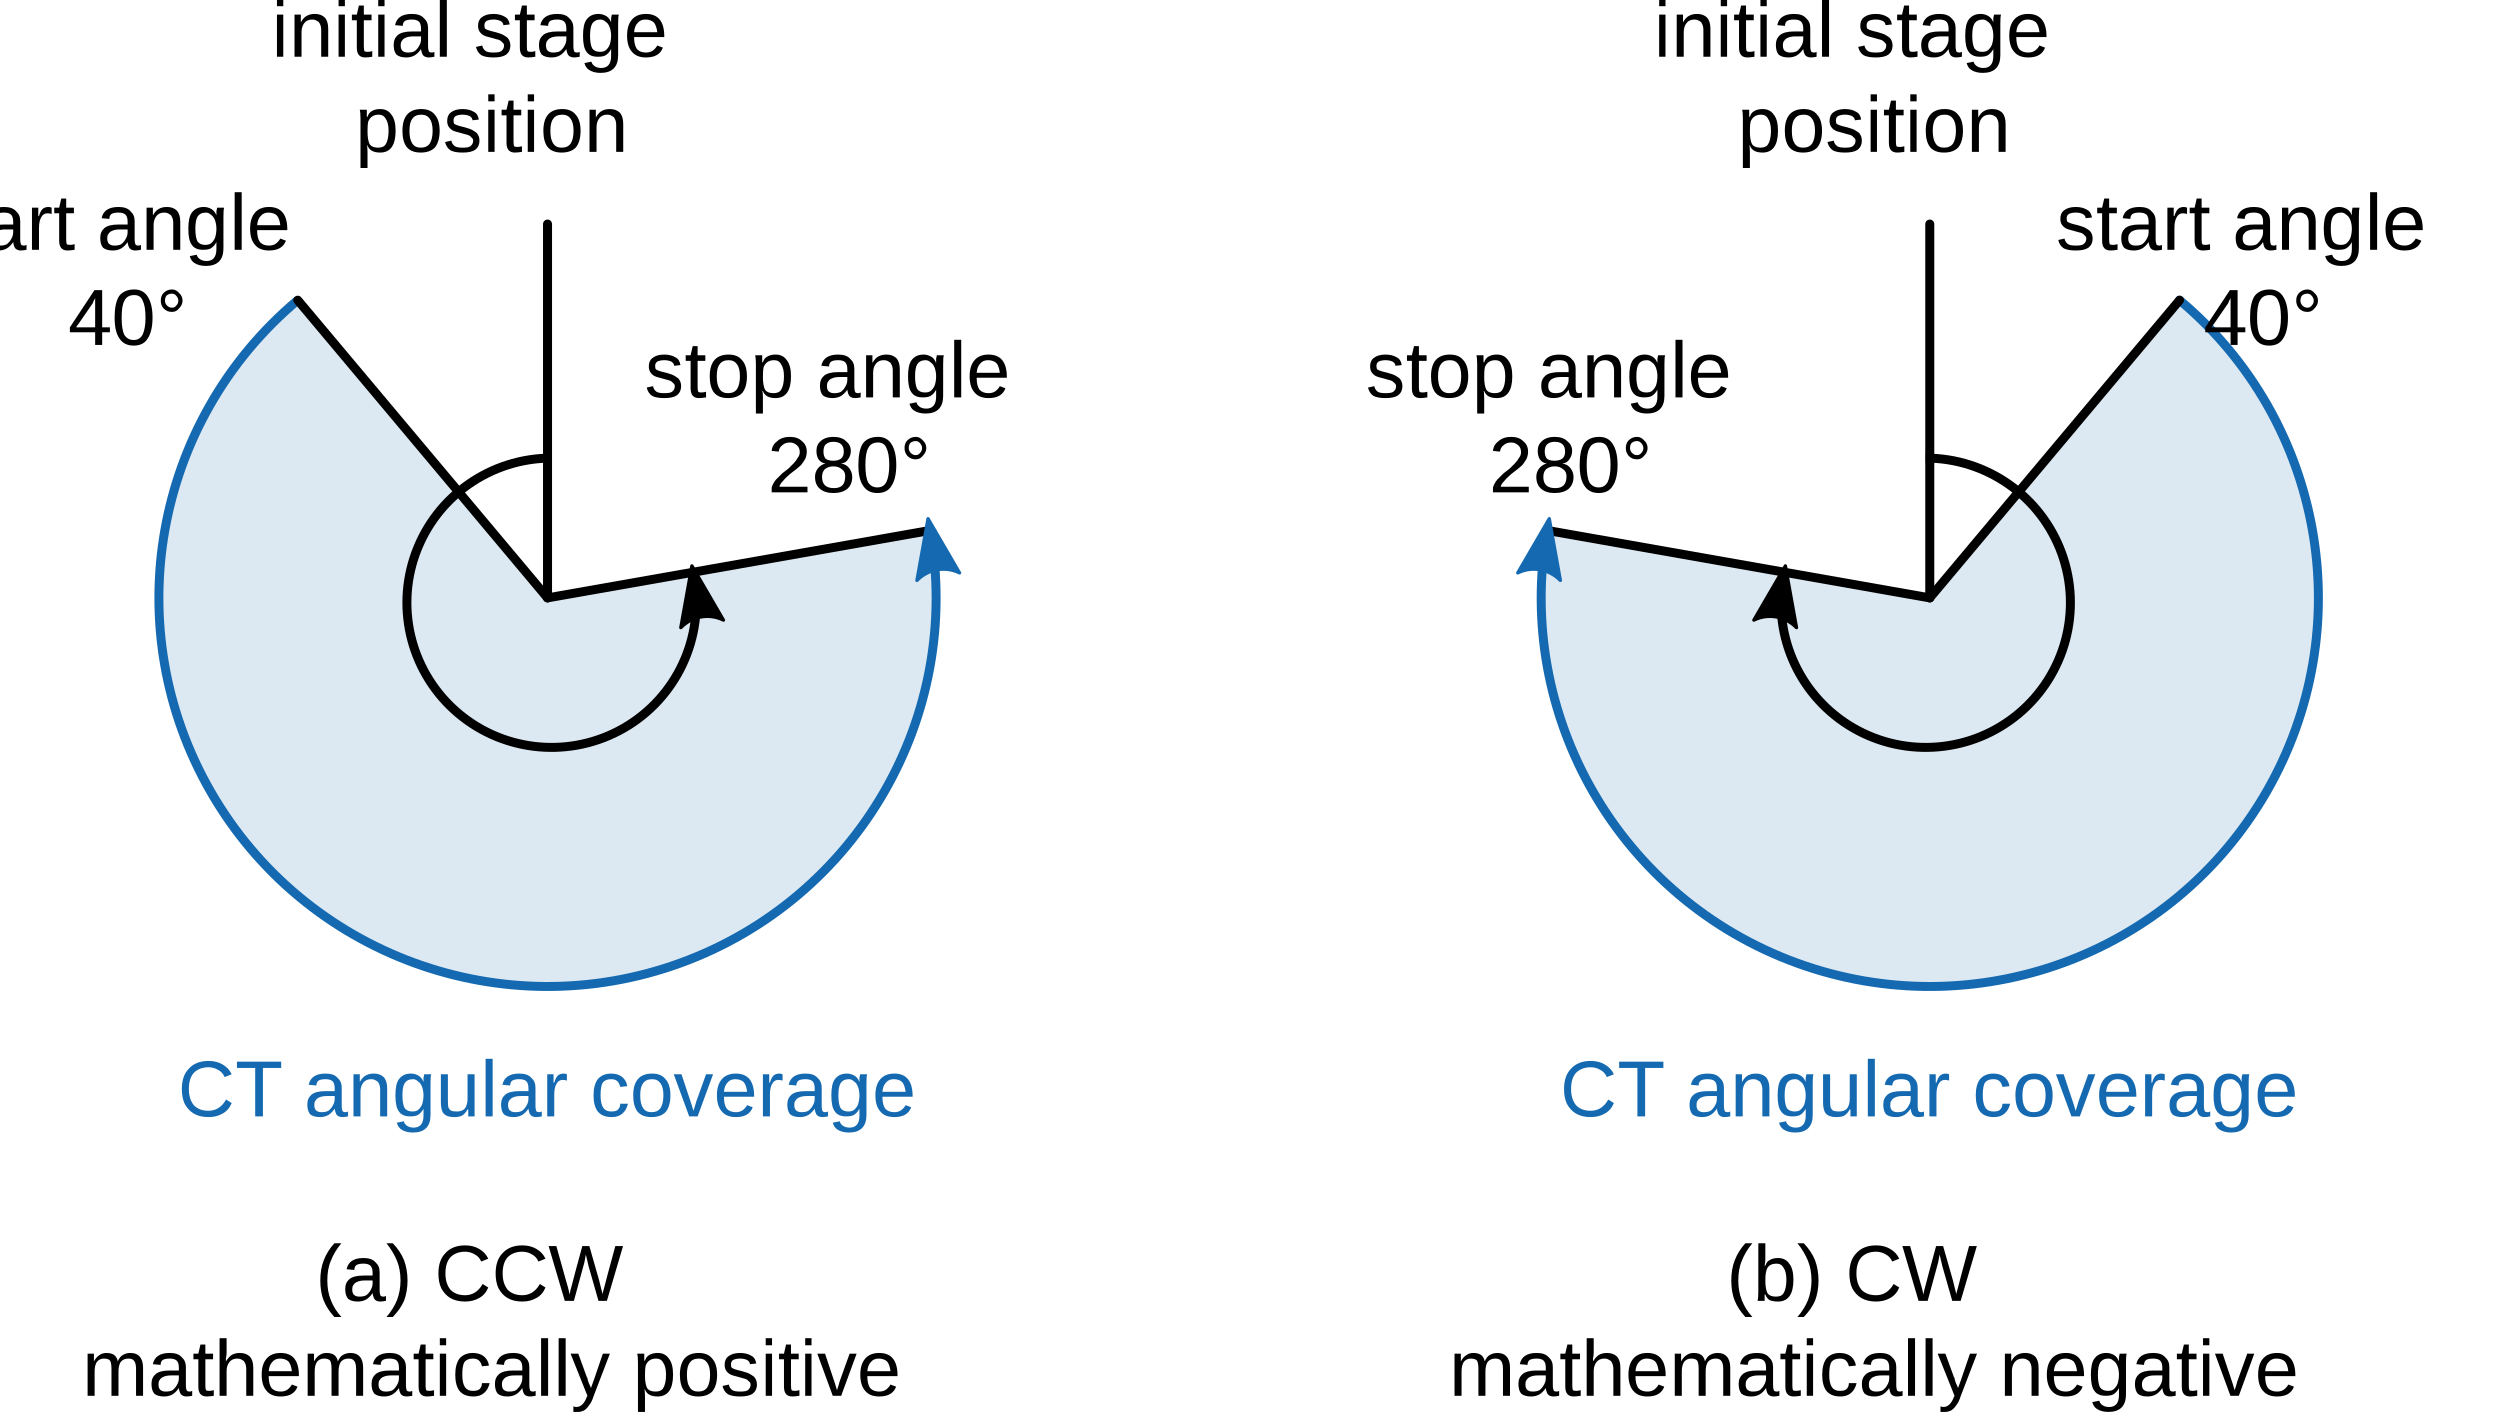
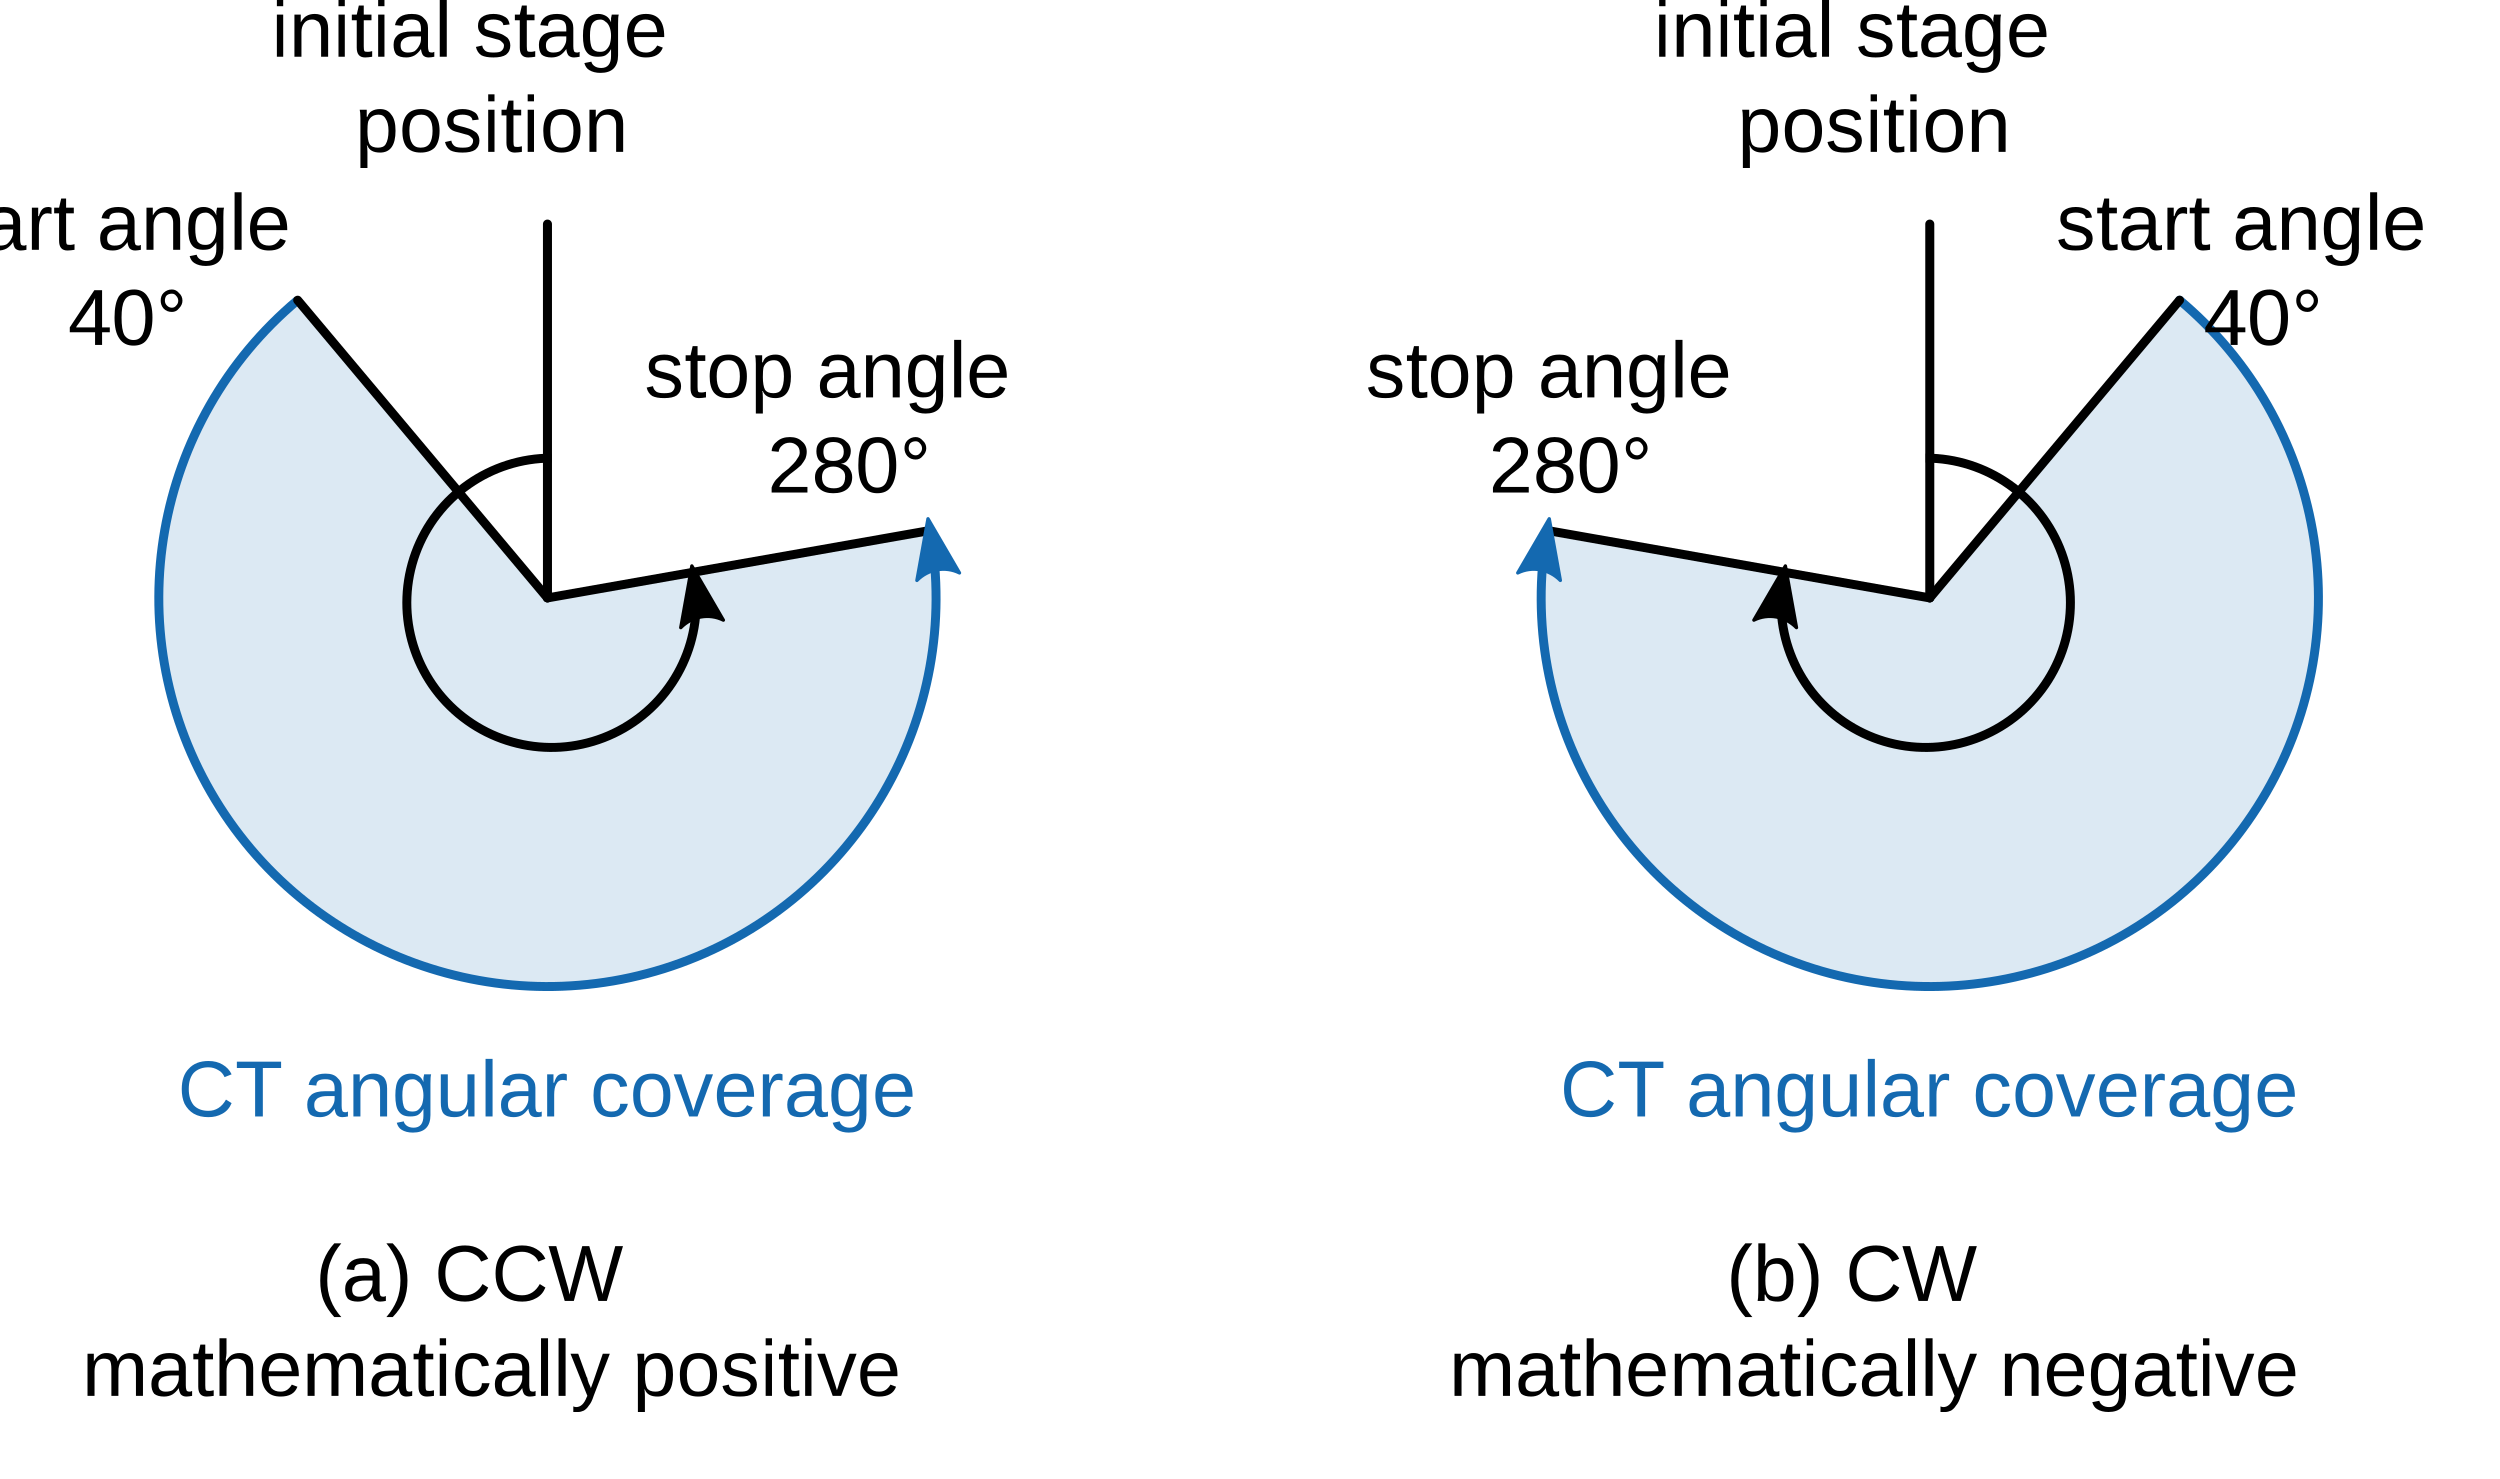
- <svg xmlns="http://www.w3.org/2000/svg" width="55.646mm" height="31.44mm" viewBox="0 0 55.646 31.44" version="1.1" id="svg8">
+ <svg xmlns="http://www.w3.org/2000/svg" width="55.643mm" height="32.9mm" viewBox="0 0 55.643 32.9" version="1.1" id="svg8">
  <defs id="defs2">
    <marker orient="auto" refY="0" refX="0" id="marker3279" style="overflow:visible">
      <path id="path3277" style="fill:none;fill-opacity:1;fill-rule:evenodd;stroke:#008de1;stroke-width:0.625;stroke-linejoin:round;stroke-opacity:1" d="M 8.719,4.034 -2.207,0.016 8.719,-4.002 c -1.745,2.372 -1.735,5.617 -6e-7,8.035 z" transform="scale(0.6)" />
    </marker>
    <marker orient="auto" refY="0" refX="0" id="marker3197" style="overflow:visible">
      <path id="path3195" style="fill:#1469b0;fill-opacity:1;fill-rule:evenodd;stroke:#1469b0;stroke-width:0.625;stroke-linejoin:round;stroke-opacity:1" d="M 8.719,4.034 -2.207,0.016 8.719,-4.002 c -1.745,2.372 -1.735,5.617 -6e-7,8.035 z" transform="scale(0.6)" />
    </marker>
    <marker orient="auto" refY="0" refX="0" id="marker3121" style="overflow:visible">
      <path id="path3119" style="fill:#008de1;fill-opacity:1;fill-rule:evenodd;stroke:#008de1;stroke-width:0.625;stroke-linejoin:round;stroke-opacity:1" d="M 8.719,4.034 -2.207,0.016 8.719,-4.002 c -1.745,2.372 -1.735,5.617 -6e-7,8.035 z" transform="scale(0.6)" />
    </marker>
    <marker orient="auto" refY="0" refX="0" id="marker2555" style="overflow:visible">
      <path id="path2553" style="fill:#000000;fill-opacity:1;fill-rule:evenodd;stroke:#000000;stroke-width:0.625;stroke-linejoin:round;stroke-opacity:1" d="M 8.719,4.034 -2.207,0.016 8.719,-4.002 c -1.745,2.372 -1.735,5.617 -6e-7,8.035 z" transform="scale(0.6)" />
    </marker>
    <marker style="overflow:visible" id="marker2485" refX="0" refY="0" orient="auto">
      <path transform="scale(0.6)" d="M 8.719,4.034 -2.207,0.016 8.719,-4.002 c -1.745,2.372 -1.735,5.617 -6e-7,8.035 z" style="fill:#000000;fill-opacity:1;fill-rule:evenodd;stroke:#000000;stroke-width:0.625;stroke-linejoin:round;stroke-opacity:1" id="path2483" />
    </marker>
    <marker orient="auto" refY="0" refX="0" id="marker1200-8" style="overflow:visible">
      <path id="path1198-1" style="fill:#000000;fill-opacity:1;fill-rule:evenodd;stroke:#000000;stroke-width:0.625;stroke-linejoin:round;stroke-opacity:1" d="M 8.719,4.034 -2.207,0.016 8.719,-4.002 c -1.745,2.372 -1.735,5.617 -6e-7,8.035 z" transform="scale(0.6)" />
    </marker>
    <marker orient="auto" refY="0" refX="0" id="marker2555-1" style="overflow:visible">
      <path id="path2553-5" style="fill:#000000;fill-opacity:1;fill-rule:evenodd;stroke:#000000;stroke-width:0.625;stroke-linejoin:round;stroke-opacity:1" d="M 8.719,4.034 -2.207,0.016 8.719,-4.002 c -1.745,2.372 -1.735,5.617 -6e-7,8.035 z" transform="scale(0.6)" />
    </marker>
    <marker style="overflow:visible" id="marker2485-2" refX="0" refY="0" orient="auto">
      <path transform="scale(0.6)" d="M 8.719,4.034 -2.207,0.016 8.719,-4.002 c -1.745,2.372 -1.735,5.617 -6e-7,8.035 z" style="fill:#000000;fill-opacity:1;fill-rule:evenodd;stroke:#000000;stroke-width:0.625;stroke-linejoin:round;stroke-opacity:1" id="path2483-4" />
    </marker>
    <marker orient="auto" refY="0" refX="0" id="marker3279-5" style="overflow:visible">
      <path id="path3277-4" style="fill:#1469b0;fill-opacity:1;fill-rule:evenodd;stroke:#1469b0;stroke-width:0.625;stroke-linejoin:round;stroke-opacity:1" d="M 8.719,4.034 -2.207,0.016 8.719,-4.002 c -1.745,2.372 -1.735,5.617 -6e-7,8.035 z" transform="scale(0.6)" />
    </marker>
  </defs>
-   <g id="layer1" transform="translate(-47.2923,-33.99859)">
+   <g id="layer1" transform="translate(-47.29445,-33.99859)">
    <text xml:space="preserve" style="font-style:normal;font-variant:normal;font-weight:normal;font-stretch:normal;font-size:1.764px;line-height:1;font-family:Arial;-inkscape-font-specification:Arial;letter-spacing:0px;word-spacing:0px;fill:#000000;fill-opacity:1;stroke:none;stroke-width:0.265" x="59.458" y="62.951" id="text1308-3-6">
      <tspan x="59.458" y="62.951" style="font-style:normal;font-variant:normal;font-weight:normal;font-stretch:normal;font-size:1.764px;line-height:1.2;font-family:Arial;-inkscape-font-specification:Arial;text-align:center;text-anchor:middle;stroke-width:0.265" id="tspan1412-7">(a) CCW</tspan>
      <tspan x="59.458" y="65.067" style="font-style:normal;font-variant:normal;font-weight:normal;font-stretch:normal;font-size:1.764px;line-height:1.2;font-family:Arial;-inkscape-font-specification:Arial;text-align:center;text-anchor:middle;stroke-width:0.265" id="tspan2159">mathematically positive</tspan>
    </text>
    <text xml:space="preserve" style="font-style:normal;font-variant:normal;font-weight:normal;font-stretch:normal;font-size:1.764px;line-height:1;font-family:Arial;-inkscape-font-specification:Arial;letter-spacing:0px;word-spacing:0px;fill:#000000;fill-opacity:1;stroke:none;stroke-width:0.265" x="59.457" y="35.261" id="text1308-3">
      <tspan id="tspan1306-5" x="59.457" y="35.261" style="font-style:normal;font-variant:normal;font-weight:normal;font-stretch:normal;font-size:1.764px;line-height:1.2;font-family:Arial;-inkscape-font-specification:Arial;text-align:center;text-anchor:middle;stroke-width:0.265">initial stage</tspan>
      <tspan x="59.457" y="37.378" style="font-style:normal;font-variant:normal;font-weight:normal;font-stretch:normal;font-size:1.764px;line-height:1.2;font-family:Arial;-inkscape-font-specification:Arial;text-align:center;text-anchor:middle;stroke-width:0.265" id="tspan1412">position</tspan>
    </text>
    <text xml:space="preserve" style="font-style:normal;font-weight:normal;font-size:10.583px;line-height:1.25;font-family:sans-serif;letter-spacing:0px;word-spacing:0px;fill:#000000;fill-opacity:1;stroke:none;stroke-width:0.265" x="51.245" y="58.846" id="text1308-6-2">
      <tspan id="tspan1306-2-4" x="51.245" y="58.846" style="font-style:normal;font-variant:normal;font-weight:normal;font-stretch:normal;font-size:1.764px;font-family:Arial;-inkscape-font-specification:Arial;fill:#1469b0;fill-opacity:1;stroke-width:0.265">CT angular coverage</tspan>
    </text>
    <g style="stroke-width:0.124;stroke-miterlimit:4;stroke-dasharray:none" transform="matrix(1.619258,0,0,1.619258,-11.74693,12.49803)" id="g3453">
      <path style="fill:none;stroke:#000000;stroke-width:0.124;stroke-linecap:round;stroke-linejoin:miter;stroke-miterlimit:4;stroke-dasharray:none;stroke-opacity:1" d="m 43.987,21.496 3e-6,-5.138" id="path2791" />
      <g style="stroke-width:0.157;stroke-miterlimit:4;stroke-dasharray:none" id="g2808" transform="matrix(0.7853144,0,0,0.7853144,9.499168,4.516519)">
        <path style="fill:#1469b0;fill-opacity:0.145;stroke:none;stroke-width:0.157;stroke-linecap:round;stroke-linejoin:miter;stroke-miterlimit:4;stroke-dasharray:none;stroke-dashoffset:0;stroke-opacity:1" id="path2810" d="m 50.613,20.441 a 6.801,6.802 0 0 1 -4.372,7.572 6.801,6.802 0 0 1 -8.216,-2.991 6.801,6.802 0 0 1 1.518,-8.611 l 4.372,5.21 z" />
        <path d="m 46.481,21.267 a 2.533,2.533 0 0 1 -1.228,2.633 2.533,2.533 0 0 1 -2.894,-0.253 2.533,2.533 0 0 1 -0.752,-2.806 2.533,2.533 0 0 1 2.38,-1.666" id="path2545" style="fill:none;fill-opacity:1;stroke:#000000;stroke-width:0.157;stroke-linecap:butt;stroke-linejoin:miter;stroke-miterlimit:4;stroke-dasharray:none;stroke-dashoffset:0;stroke-opacity:1;marker-start:url(#marker2555)" />
        <path id="path2801" d="m 43.916,21.622 6.698,-1.181" style="fill:none;stroke:#000000;stroke-width:0.157;stroke-linecap:round;stroke-linejoin:miter;stroke-miterlimit:4;stroke-dasharray:none;stroke-opacity:1" />
        <path style="fill:none;fill-opacity:0.376;stroke:#1469b0;stroke-width:0.157;stroke-linecap:butt;stroke-linejoin:miter;stroke-miterlimit:4;stroke-dasharray:none;stroke-dashoffset:0;stroke-opacity:1;marker-start:url(#marker3197)" id="path2810-6" d="m 50.614,20.441 a 6.802,6.802 0 0 1 -4.372,7.572 6.802,6.802 0 0 1 -8.217,-2.991 6.802,6.802 0 0 1 1.518,-8.611" />
        <g id="g2832" transform="matrix(1.253533,0,0,1.253533,-11.17149,-5.519609)" style="stroke-width:0.125;stroke-miterlimit:4;stroke-dasharray:none">
          <circle d="m 41.56,18.815 a 3.775,3.775 0 0 1 2.427,-0.883" style="fill:none;fill-opacity:1;stroke:#000000;stroke-width:0.125;stroke-linecap:butt;stroke-linejoin:miter;stroke-miterlimit:4;stroke-dasharray:none;stroke-dashoffset:0;stroke-opacity:1;marker-start:url(#marker2485)" id="path2475" />
          <path style="fill:none;stroke:#000000;stroke-width:0.125;stroke-linecap:round;stroke-linejoin:miter;stroke-miterlimit:4;stroke-dasharray:none;stroke-opacity:1" d="m 40.458,17.495 3.487,4.156" id="path2799" />
        </g>
      </g>
    </g>
    <text xml:space="preserve" style="font-style:normal;font-variant:normal;font-weight:normal;font-stretch:normal;font-size:1.764px;line-height:1;font-family:Arial;-inkscape-font-specification:Arial;letter-spacing:0px;word-spacing:0px;fill:#000000;fill-opacity:1;stroke:none;stroke-width:0.265" x="90.225" y="62.951" id="text1308-3-6-6">
      <tspan x="90.225" y="62.951" style="font-style:normal;font-variant:normal;font-weight:normal;font-stretch:normal;font-size:1.764px;line-height:1.2;font-family:Arial;-inkscape-font-specification:Arial;text-align:center;text-anchor:middle;stroke-width:0.265" id="tspan1412-7-5">(b) CW</tspan>
      <tspan x="90.225" y="65.067" style="font-style:normal;font-variant:normal;font-weight:normal;font-stretch:normal;font-size:1.764px;line-height:1.2;font-family:Arial;-inkscape-font-specification:Arial;text-align:center;text-anchor:middle;stroke-width:0.265" id="tspan2159-5">mathematically negative</tspan>
    </text>
    <text xml:space="preserve" style="font-style:normal;font-variant:normal;font-weight:normal;font-stretch:normal;font-size:1.764px;line-height:1;font-family:Arial;-inkscape-font-specification:Arial;letter-spacing:0px;word-spacing:0px;fill:#000000;fill-opacity:1;stroke:none;stroke-width:0.265" x="90.225" y="35.261" id="text1308-3-2">
      <tspan id="tspan1306-5-3" x="90.225" y="35.261" style="font-style:normal;font-variant:normal;font-weight:normal;font-stretch:normal;font-size:1.764px;line-height:1.2;font-family:Arial;-inkscape-font-specification:Arial;text-align:center;text-anchor:middle;stroke-width:0.265">initial stage</tspan>
      <tspan x="90.225" y="37.378" style="font-style:normal;font-variant:normal;font-weight:normal;font-stretch:normal;font-size:1.764px;line-height:1.2;font-family:Arial;-inkscape-font-specification:Arial;text-align:center;text-anchor:middle;stroke-width:0.265" id="tspan1412-3">position</tspan>
    </text>
    <text xml:space="preserve" style="font-style:normal;font-weight:normal;font-size:10.583px;line-height:1.25;font-family:sans-serif;letter-spacing:0px;word-spacing:0px;fill:#000000;fill-opacity:1;stroke:none;stroke-width:0.265" x="82.013" y="58.846" id="text1308-6-2-3">
      <tspan id="tspan1306-2-4-1" x="82.013" y="58.846" style="font-style:normal;font-variant:normal;font-weight:normal;font-stretch:normal;font-size:1.764px;font-family:Arial;-inkscape-font-specification:Arial;fill:#1469b0;fill-opacity:1;stroke-width:0.265">CT angular coverage</tspan>
    </text>
    <g style="stroke-width:0.124;stroke-miterlimit:4;stroke-dasharray:none" transform="matrix(-1.619258,0,0,1.619258,161.4723,12.49803)" id="g3453-1">
      <path style="fill:none;stroke:#000000;stroke-width:0.124;stroke-linecap:round;stroke-linejoin:miter;stroke-miterlimit:4;stroke-dasharray:none;stroke-opacity:1" d="m 43.987,21.496 3e-6,-5.138" id="path2791-7" />
      <g style="stroke-width:0.157;stroke-miterlimit:4;stroke-dasharray:none" id="g2808-6" transform="matrix(0.7853144,0,0,0.7853144,9.499168,4.516519)">
        <path style="fill:#1469b0;fill-opacity:0.145;stroke:none;stroke-width:0.157;stroke-linecap:round;stroke-linejoin:miter;stroke-miterlimit:4;stroke-dasharray:none;stroke-dashoffset:0;stroke-opacity:1" id="path2810-9" d="m 50.613,20.441 a 6.801,6.802 0 0 1 -4.372,7.572 6.801,6.802 0 0 1 -8.216,-2.991 6.801,6.802 0 0 1 1.518,-8.611 l 4.372,5.21 z" />
        <path d="m 46.481,21.267 a 2.533,2.533 0 0 1 -1.228,2.633 2.533,2.533 0 0 1 -2.894,-0.253 2.533,2.533 0 0 1 -0.752,-2.806 2.533,2.533 0 0 1 2.38,-1.666" id="path2545-0" style="fill:none;fill-opacity:1;stroke:#000000;stroke-width:0.157;stroke-linecap:butt;stroke-linejoin:miter;stroke-miterlimit:4;stroke-dasharray:none;stroke-dashoffset:0;stroke-opacity:1;marker-start:url(#marker2555-1)" />
        <path id="path2801-6" d="m 43.916,21.622 6.698,-1.181" style="fill:none;stroke:#000000;stroke-width:0.157;stroke-linecap:round;stroke-linejoin:miter;stroke-miterlimit:4;stroke-dasharray:none;stroke-opacity:1" />
        <path style="fill:none;fill-opacity:0.376;stroke:#1469b0;stroke-width:0.157;stroke-linecap:round;stroke-linejoin:miter;stroke-miterlimit:4;stroke-dasharray:none;stroke-dashoffset:0;stroke-opacity:1;marker-start:url(#marker3279-5)" id="path2810-6-2" d="m 50.614,20.441 a 6.802,6.802 0 0 1 -4.372,7.572 6.802,6.802 0 0 1 -8.217,-2.991 6.802,6.802 0 0 1 1.518,-8.611" />
        <g id="g2832-1" transform="matrix(1.253533,0,0,1.253533,-11.17149,-5.519609)" style="stroke-width:0.125;stroke-miterlimit:4;stroke-dasharray:none">
          <circle d="m 41.56,18.815 a 3.775,3.775 0 0 1 2.427,-0.883" style="fill:none;fill-opacity:1;stroke:#000000;stroke-width:0.125;stroke-linecap:butt;stroke-linejoin:miter;stroke-miterlimit:4;stroke-dasharray:none;stroke-dashoffset:0;stroke-opacity:1;marker-start:url(#marker2485-2)" id="path2475-6" />
          <path style="fill:none;stroke:#000000;stroke-width:0.125;stroke-linecap:round;stroke-linejoin:miter;stroke-miterlimit:4;stroke-dasharray:none;stroke-opacity:1" d="m 40.458,17.495 3.487,4.156" id="path2799-1" />
        </g>
      </g>
    </g>
    <text xml:space="preserve" style="font-style:normal;font-variant:normal;font-weight:normal;font-stretch:normal;font-size:1.764px;line-height:1;font-family:Arial;-inkscape-font-specification:Arial;letter-spacing:0px;word-spacing:0px;fill:#000000;fill-opacity:1;stroke:none;stroke-width:0.265" x="51.358" y="39.559" id="text1308-3-21">
      <tspan id="tspan1306-5-8" x="51.358" y="39.559" style="font-style:normal;font-variant:normal;font-weight:normal;font-stretch:normal;font-size:1.764px;line-height:1.2;font-family:Arial;-inkscape-font-specification:Arial;text-align:center;text-anchor:middle;stroke-width:0.265">start angle</tspan>
      <tspan x="51.358" y="41.676" style="font-style:normal;font-variant:normal;font-weight:normal;font-stretch:normal;font-size:1.764px;line-height:1.2;font-family:Arial;-inkscape-font-specification:Arial;text-align:center;text-anchor:middle;stroke-width:0.265" id="tspan1412-5">40°</tspan>
    </text>
    <text xml:space="preserve" style="font-style:normal;font-variant:normal;font-weight:normal;font-stretch:normal;font-size:1.764px;line-height:1;font-family:Arial;-inkscape-font-specification:Arial;letter-spacing:0px;word-spacing:0px;fill:#000000;fill-opacity:1;stroke:none;stroke-width:0.265" x="67.425" y="42.842" id="text1308-3-21-9">
      <tspan id="tspan1306-5-8-0" x="67.425" y="42.842" style="font-style:normal;font-variant:normal;font-weight:normal;font-stretch:normal;font-size:1.764px;line-height:1.2;font-family:Arial;-inkscape-font-specification:Arial;text-align:center;text-anchor:middle;stroke-width:0.265">stop angle</tspan>
-       <tspan x="67.425" y="44.958" style="font-style:normal;font-variant:normal;font-weight:normal;font-stretch:normal;font-size:1.764px;line-height:1.2;font-family:Arial;-inkscape-font-specification:Arial;text-align:center;text-anchor:middle;stroke-width:0.265" id="tspan1412-5-8">280°</tspan>
+       <tspan x="67.425" y="44.959" style="font-style:normal;font-variant:normal;font-weight:normal;font-stretch:normal;font-size:1.764px;line-height:1.2;font-family:Arial;-inkscape-font-specification:Arial;text-align:center;text-anchor:middle;stroke-width:0.265" id="tspan1412-5-8">280°</tspan>
    </text>
    <text xml:space="preserve" style="font-style:normal;font-variant:normal;font-weight:normal;font-stretch:normal;font-size:1.764px;line-height:1;font-family:Arial;-inkscape-font-specification:Arial;letter-spacing:0px;word-spacing:0px;fill:#000000;fill-opacity:1;stroke:none;stroke-width:0.265" x="98.892" y="39.559" id="text1308-3-21-1">
      <tspan id="tspan1306-5-8-8" x="98.892" y="39.559" style="font-style:normal;font-variant:normal;font-weight:normal;font-stretch:normal;font-size:1.764px;line-height:1.2;font-family:Arial;-inkscape-font-specification:Arial;text-align:center;text-anchor:middle;stroke-width:0.265">start angle</tspan>
      <tspan x="98.892" y="41.676" style="font-style:normal;font-variant:normal;font-weight:normal;font-stretch:normal;font-size:1.764px;line-height:1.2;font-family:Arial;-inkscape-font-specification:Arial;text-align:center;text-anchor:middle;stroke-width:0.265" id="tspan1412-5-5">40°</tspan>
    </text>
    <text xml:space="preserve" style="font-style:normal;font-variant:normal;font-weight:normal;font-stretch:normal;font-size:1.764px;line-height:1;font-family:Arial;-inkscape-font-specification:Arial;letter-spacing:0px;word-spacing:0px;fill:#000000;fill-opacity:1;stroke:none;stroke-width:0.265" x="83.48" y="42.842" id="text1308-3-21-9-8">
      <tspan id="tspan1306-5-8-0-2" x="83.48" y="42.842" style="font-style:normal;font-variant:normal;font-weight:normal;font-stretch:normal;font-size:1.764px;line-height:1.2;font-family:Arial;-inkscape-font-specification:Arial;text-align:center;text-anchor:middle;stroke-width:0.265">stop angle</tspan>
-       <tspan x="83.48" y="44.958" style="font-style:normal;font-variant:normal;font-weight:normal;font-stretch:normal;font-size:1.764px;line-height:1.2;font-family:Arial;-inkscape-font-specification:Arial;text-align:center;text-anchor:middle;stroke-width:0.265" id="tspan1412-5-8-0">280°</tspan>
+       <tspan x="83.48" y="44.959" style="font-style:normal;font-variant:normal;font-weight:normal;font-stretch:normal;font-size:1.764px;line-height:1.2;font-family:Arial;-inkscape-font-specification:Arial;text-align:center;text-anchor:middle;stroke-width:0.265" id="tspan1412-5-8-0">280°</tspan>
    </text>
  </g>
</svg>
